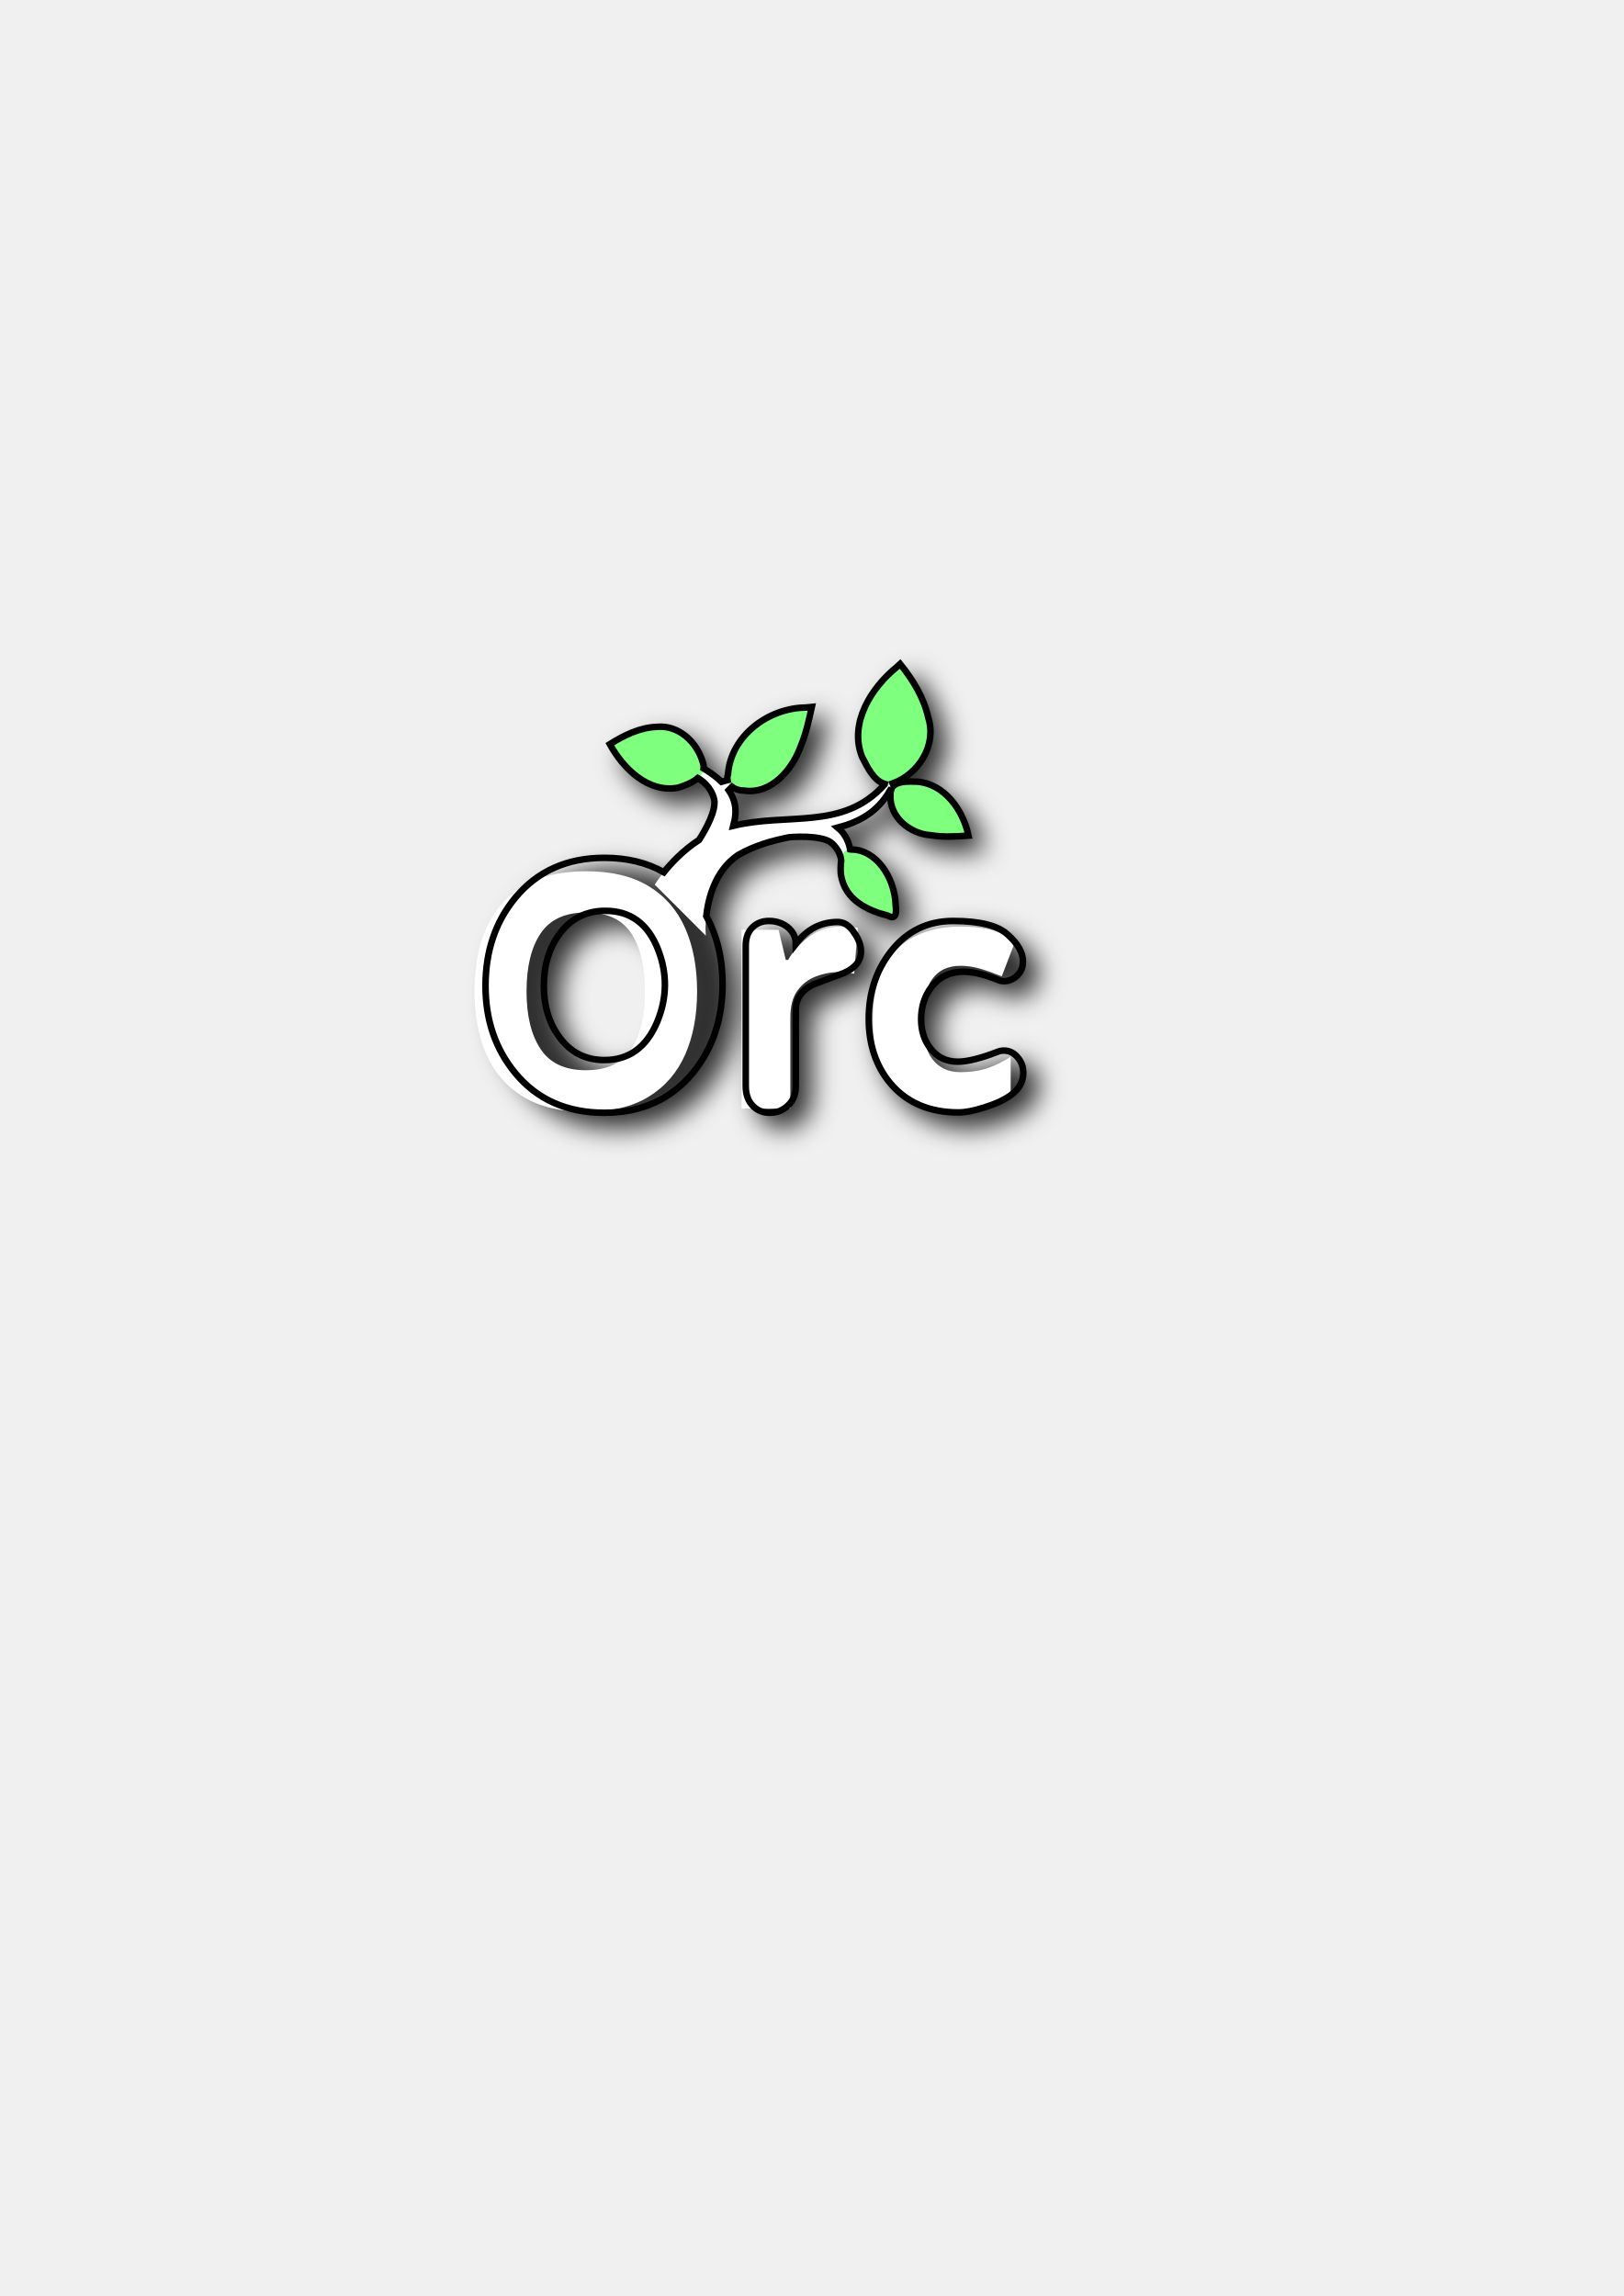
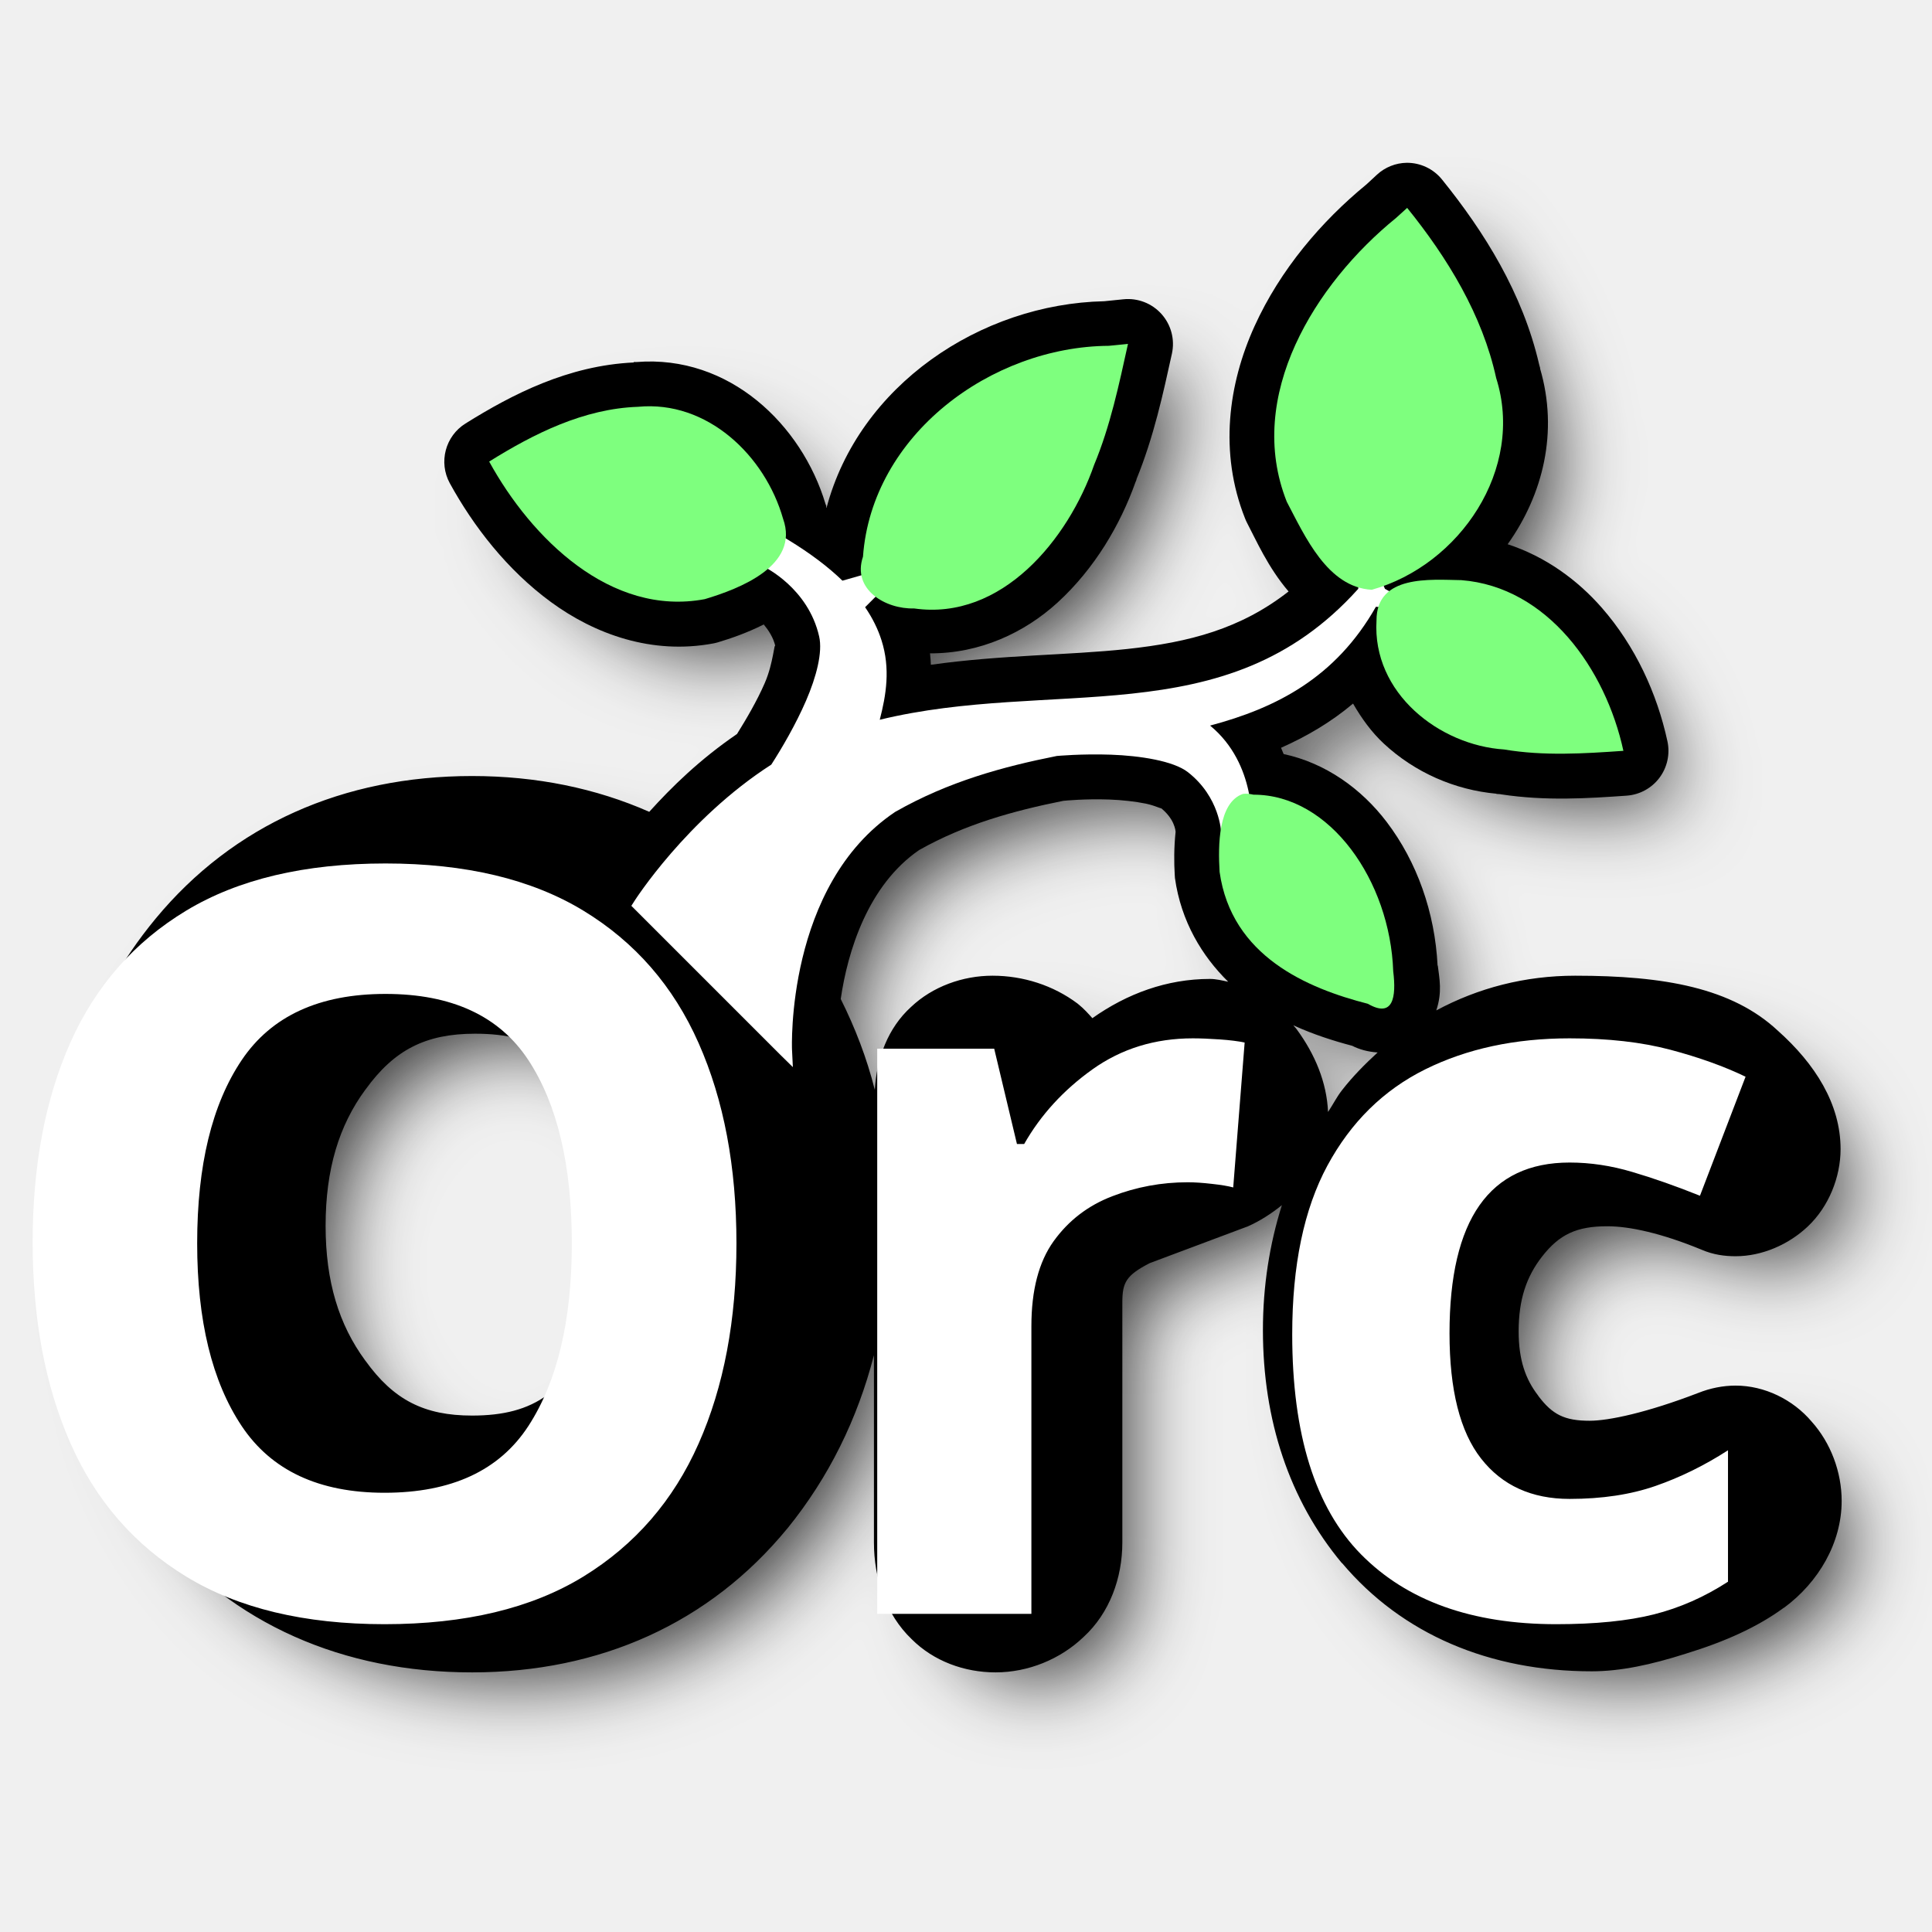
- <svg xmlns="http://www.w3.org/2000/svg" width="744.094" height="1052.362" id="svg4217">
+ <svg xmlns="http://www.w3.org/2000/svg" width="280.001" height="280" id="svg4217" version="1.0">
  <defs id="defs4219">
    <linearGradient id="linearGradient5101">
      <stop style="stop-color:#000000;stop-opacity:1;" offset="0" id="stop5103" />
      <stop style="stop-color:#ffffff;stop-opacity:1;" offset="1" id="stop5105" />
    </linearGradient>
    <clipPath clipPathUnits="userSpaceOnUse" id="clipPath3353">
      <path style="opacity:1;fill:#ffffff;fill-opacity:1;fill-rule:nonzero;stroke:#000000;stroke-width:3.318;stroke-linecap:butt;stroke-linejoin:miter;marker:none;marker-start:none;marker-mid:none;marker-end:none;stroke-miterlimit:4;stroke-dasharray:none;stroke-dashoffset:0;stroke-opacity:1;visibility:visible;display:inline;overflow:visible;enable-background:accumulate" id="path3347" d="M -34.345,476.575 A 173.746,76.772 0 1 1 -381.838,476.575 A 173.746,76.772 0 1 1 -34.345,476.575 z" transform="matrix(2.413428,0,0,3.646178,870.9192,-1189.382)" />
    </clipPath>
    <filter id="filter3216">
      <feGaussianBlur stdDeviation="5.722" id="feGaussianBlur3218" />
    </filter>
  </defs>
-   <g id="layer1">
-     <rect style="opacity:1;fill:none;fill-opacity:1;fill-rule:nonzero;stroke:none;stroke-width:20;stroke-linecap:butt;stroke-linejoin:miter;marker:none;marker-start:none;marker-mid:none;marker-end:none;stroke-miterlimit:4;stroke-dasharray:none;stroke-dashoffset:0;stroke-opacity:1;visibility:visible;display:inline;overflow:visible;enable-background:accumulate" id="rect3450" width="280" height="280" x="208.561" y="274.193" />
-     <path style="fill:#000000;fill-opacity:1;fill-rule:nonzero;stroke:none;stroke-width:5;stroke-linecap:butt;stroke-linejoin:miter;marker:none;marker-start:none;marker-mid:none;marker-end:none;stroke-miterlimit:4;stroke-dasharray:none;stroke-dashoffset:0;stroke-opacity:1;visibility:visible;overflow:visible;filter:url(#filter3216);enable-background:accumulate;opacity:0.8" id="path3322" d="M 412.344,302.906 C 412.05,302.946 411.777,303.077 411.562,303.281 C 411.033,303.762 410.529,304.234 410.031,304.688 C 410.01,304.707 409.99,304.731 409.969,304.75 C 403.984,309.625 398.39,316.194 395.031,323.594 C 391.66,331.021 390.545,339.363 393.75,347.438 C 393.769,347.48 393.79,347.522 393.812,347.562 C 395.882,351.496 398.501,357.162 403.281,359.688 C 394.135,369.226 383.86,372.086 372.406,373.312 C 361.547,374.475 349.746,374.204 337.812,376.75 C 338.469,373.613 338.834,370.219 337.656,366.531 C 337.226,365.185 336.439,363.854 335.625,362.5 L 335.781,362.344 C 337.344,363.215 339.071,363.763 340.844,363.75 L 340.844,363.781 C 340.919,363.792 340.987,363.771 341.062,363.781 C 347.812,364.667 353.773,361.96 358.406,357.719 C 363.073,353.446 366.499,347.647 368.438,342.094 C 368.446,342.072 368.46,342.053 368.469,342.031 C 370.856,336.282 372.101,330.259 373.406,324.344 C 373.511,323.898 373.392,323.429 373.087,323.087 C 372.782,322.745 372.33,322.572 371.875,322.625 C 370.999,322.714 370.126,322.818 369.25,322.906 C 369.198,322.911 369.145,322.901 369.094,322.906 C 351.483,323.106 333.815,336.172 332.281,354.438 C 332.271,354.556 332.227,354.662 332.219,354.781 L 332.25,354.781 C 332.083,355.37 332.137,355.91 332.125,356.469 L 331,356.812 C 329.033,354.99 326.657,353.185 323.719,351.375 C 323.697,350.6 323.661,349.827 323.375,349 L 323.406,349 C 323.397,348.969 323.384,348.938 323.375,348.906 C 320.593,339.279 311.782,330.739 300.969,331.75 C 300.947,331.752 300.928,331.748 300.906,331.75 C 292.695,332.054 285.295,335.798 278.719,339.906 C 278.09,340.308 277.884,341.131 278.25,341.781 C 281.381,347.483 285.873,353.233 291.438,357.312 C 297.002,361.392 303.701,363.773 310.969,362.406 C 311.021,362.399 311.074,362.388 311.125,362.375 C 313.64,361.622 316.986,360.31 319.719,358.312 C 321.345,359.324 324.806,361.873 325.906,366.75 C 326.274,368.38 325.552,371.821 324.094,375.188 C 322.68,378.452 320.746,381.727 319.25,384.062 C 312.436,388.521 307.287,393.947 303.875,398.062 C 296.098,393.907 287.132,391.781 276.969,391.781 C 259.535,391.781 245.412,398.061 235.062,410.562 C 225.75,421.82 221.094,435.675 221.094,451.844 C 221.094,467.816 225.754,481.529 235.062,492.781 C 245.315,505.187 259.438,511.437 276.969,511.438 C 294.307,511.438 308.373,505.1 318.719,492.5 C 318.719,492.49 318.719,492.479 318.719,492.469 C 327.926,481.114 332.531,467.259 332.531,451.094 C 332.531,439.32 330.024,428.835 325.125,419.719 C 326.011,412.1 329.045,399.801 339,393.062 C 338.934,393.1 339.003,393.046 339.031,393.031 C 339.038,393.027 339.056,393.036 339.062,393.031 C 339.075,393.024 339.081,393.007 339.094,393 C 346.492,388.797 354.185,386.685 361.844,385.156 C 361.854,385.154 361.865,385.158 361.875,385.156 C 361.904,385.154 365.388,384.824 369.5,384.969 C 371.551,385.041 373.763,385.267 375.656,385.656 C 377.55,386.045 379.133,386.633 379.844,387.188 C 383.649,390.159 384.049,393.968 384.094,394.562 L 384.125,394.562 C 383.825,396.69 383.801,398.894 383.906,400.625 C 383.905,400.656 383.905,400.688 383.906,400.719 C 384.818,407.233 388.296,411.862 392.594,415 C 396.892,418.138 402.011,419.89 406.469,421.031 C 407.383,421.515 408.238,421.829 409.125,421.75 C 410.127,421.661 411.021,420.944 411.438,420.156 C 412.253,418.615 412.111,416.813 411.875,414.875 C 411.874,414.833 411.877,414.792 411.875,414.75 C 411.615,407.97 409.257,401.392 405.469,396.406 C 401.752,391.515 396.556,388.19 390.656,388.031 C 390.052,385.483 388.879,382.589 386.5,379.969 C 394.239,377.616 401.413,373.871 406.812,366.5 C 407.214,371.155 409.383,375.229 412.594,378.219 C 416.341,381.708 421.331,383.834 426.312,384.188 C 426.355,384.191 426.395,384.216 426.438,384.219 L 426.438,384.188 C 432.343,385.161 438.216,384.807 443.938,384.406 C 444.349,384.38 444.729,384.174 444.975,383.843 C 445.222,383.512 445.311,383.09 445.219,382.688 C 443.885,376.534 441.056,370.411 436.875,365.625 C 432.694,360.839 427.119,357.397 420.469,356.875 C 420.438,356.874 420.406,356.874 420.375,356.875 C 419.222,356.857 417.651,356.824 416.125,356.844 C 424.893,350.601 430.149,339.501 426.781,328.656 C 426.772,328.614 426.759,328.573 426.75,328.531 C 424.666,319.141 419.52,310.778 413.594,303.438 C 413.296,303.058 412.824,302.857 412.344,302.906 z M 277.406,418.875 C 288.423,418.875 295.794,424.257 300.25,435.688 C 304.431,446.384 304.316,456.953 299.938,467.656 C 295.184,479.103 287.78,484.469 276.969,484.469 C 268.652,484.469 262.284,481.197 257.406,474.406 C 257.396,474.396 257.386,474.385 257.375,474.375 C 252.865,468.234 250.625,460.806 250.625,451.844 C 250.625,442.779 252.869,435.261 257.375,429.125 C 257.375,429.115 257.375,429.104 257.375,429.094 C 262.352,422.202 268.887,418.875 277.406,418.875 z M 352.406,420.719 C 349.119,420.719 346.257,421.763 344.094,423.812 C 341.57,426.107 340.344,429.457 340.344,433.531 L 340.344,497.719 C 340.344,501.985 341.607,505.565 344.219,508.062 C 346.477,510.321 349.441,511.437 352.844,511.438 C 356.37,511.438 359.529,510.173 362.062,507.75 C 364.761,505.277 366.094,501.813 366.094,497.719 L 366.094,462.938 C 366.094,458.352 368.171,455.11 372.844,452.688 C 372.865,452.679 372.885,452.664 372.906,452.656 C 372.929,452.645 372.946,452.637 372.969,452.625 C 377.726,450.841 382.494,449.065 387.25,447.281 C 387.271,447.271 387.292,447.261 387.312,447.25 C 392.805,444.821 395.969,440.964 395.969,436.094 C 395.969,432.834 394.703,429.55 392.375,426.375 C 390.111,423.033 387.217,421.188 383.906,421.188 C 376.778,421.188 370.63,424.146 365.625,429.562 C 364.986,427.342 363.673,425.354 361.688,423.75 C 361.677,423.739 361.667,423.729 361.656,423.719 C 359.019,421.741 355.875,420.719 352.406,420.719 z M 436.844,420.719 C 424.671,420.719 414.588,425.653 407.062,435.344 C 400.17,444.191 396.719,454.804 396.719,466.969 C 396.719,479.032 400.116,489.273 406.938,497.438 C 406.948,497.438 406.958,497.438 406.969,497.438 C 414.734,506.652 425.637,511.281 439.25,511.281 C 442.577,511.281 446.59,510.496 451.375,508.969 C 456.673,507.339 460.909,505.398 464.094,503.062 C 468.155,500.07 470.344,496.161 470.344,491.719 C 470.344,488.622 469.3,485.837 467.281,483.594 C 465.369,481.344 462.884,480.125 460.094,480.125 C 458.912,480.125 457.717,480.351 456.562,480.812 C 448.844,483.781 442.91,485.219 438.938,485.219 C 434.001,485.219 430.337,483.419 427.469,479.625 C 427.469,479.615 427.469,479.604 427.469,479.594 C 424.872,476.255 423.531,472.174 423.531,467.125 C 423.531,461.586 425.028,457.005 428.031,453.156 C 431.393,448.861 435.755,446.781 441.5,446.781 C 445.728,446.781 450.964,448.038 457.156,450.594 C 458.073,450.987 459.05,451.125 460.094,451.125 C 462.648,451.125 465.051,450.119 467.062,448.219 C 469.129,446.267 470.187,443.639 470.188,440.719 C 470.187,436.091 467.584,431.628 462.812,427.375 C 457.851,422.745 449.206,420.719 436.844,420.719 z" transform="translate(6,6)" />
-     <path style="fill:#ffffff;fill-opacity:1;fill-rule:nonzero;stroke:none;stroke-width:5;stroke-linecap:butt;stroke-linejoin:miter;marker:none;marker-start:none;marker-mid:none;marker-end:none;stroke-miterlimit:4;stroke-dasharray:none;stroke-dashoffset:0;stroke-opacity:1;visibility:visible;display:inline;overflow:visible;enable-background:accumulate" d="M 322.188 352.062 L 321.625 352.531 L 319.094 354.688 L 317.938 355.688 L 319.312 356.344 C 319.312 356.344 325.689 359.378 327.281 366.438 C 327.796 368.718 326.889 372.254 325.375 375.75 C 323.884 379.192 321.882 382.611 320.344 385 C 308.039 392.916 300.5 404.781 300.5 404.781 L 300.062 405.469 L 300.625 406.031 L 321.625 427.031 L 323.469 428.844 L 323.344 426.281 C 323.344 426.281 322.381 402.525 338.312 391.844 C 338.333 391.832 338.354 391.824 338.375 391.812 C 346.022 387.461 353.929 385.297 361.719 383.75 C 361.719 383.75 365.331 383.413 369.562 383.562 C 373.794 383.712 378.632 384.464 380.719 386.094 C 385.377 389.732 385.531 394.781 385.531 394.781 L 385.562 396.125 L 386.844 395.688 L 389.25 394.875 L 389.875 394.688 L 389.938 394.031 C 389.938 394.031 390.757 384.963 383.938 379.344 C 393.562 376.783 402.132 372.406 407.969 362.125 L 410.25 362.312 L 410.25 360.062 L 409.281 359.531 L 408.312 357.25 L 405.562 357.719 L 405.406 359.531 C 395.724 370.307 384.617 373.428 372.562 374.719 C 360.925 375.965 348.465 375.487 336.062 378.5 C 336.984 374.939 337.632 371.101 336.312 366.969 C 335.809 365.393 335.041 363.793 333.938 362.188 L 336.719 359.406 L 335.156 357.062 L 330.656 358.344 C 328.642 356.388 326.062 354.424 322.812 352.438 L 322.188 352.062 z " id="path3358" />
-     <text xml:space="preserve" style="font-size:16px;font-style:normal;font-variant:normal;font-weight:bold;font-stretch:normal;text-align:center;line-height:100%;writing-mode:lr-tb;text-anchor:middle;fill:#ffffff;fill-opacity:1;stroke:none;stroke-width:1px;stroke-linecap:butt;stroke-linejoin:miter;stroke-opacity:1;font-family:MgOpen Modata;-inkscape-font-specification:MgOpen Modata Bold" x="349.952" y="508.078" id="text2437">
-       <tspan id="tspan2439" x="349.952" y="508.078" style="font-size:150px;font-style:normal;font-variant:normal;font-weight:bold;font-stretch:normal;fill:#ffffff;fill-opacity:1;font-family:MgOpen Modata;-inkscape-font-specification:MgOpen Modata Bold">Orc</tspan>
-     </text>
-     <path style="fill:#7eff7e;fill-opacity:1;fill-rule:nonzero;stroke:none;stroke-width:10;stroke-linecap:butt;stroke-linejoin:miter;marker:none;marker-start:none;marker-mid:none;marker-end:none;stroke-miterlimit:4;stroke-dasharray:none;stroke-dashoffset:0;stroke-opacity:1;visibility:visible;overflow:visible;enable-background:accumulate" d="M 410.891,305.772 C 399.17,315.29 388.967,331.577 395.053,346.908 C 397.696,351.931 400.952,359.299 407.368,359.663 C 420.129,356.089 429.573,342.153 425.397,328.97 C 423.399,319.838 418.372,311.589 412.498,304.315 C 411.963,304.8 411.427,305.286 410.891,305.772 z" id="path2453" />
-     <path style="fill:#7eff7e;fill-opacity:1;fill-rule:nonzero;stroke:none;stroke-width:10;stroke-linecap:butt;stroke-linejoin:miter;marker:none;marker-start:none;marker-mid:none;marker-end:none;stroke-miterlimit:4;stroke-dasharray:none;stroke-dashoffset:0;stroke-opacity:1;visibility:visible;overflow:visible;enable-background:accumulate" d="M 301.018,333.145 C 293.181,333.419 285.968,337.014 279.456,341.083 C 285.554,352.187 297.056,363.588 310.706,361.02 C 315.706,359.523 324.486,356.173 322.049,349.364 C 319.45,340.234 311.08,332.17 301.018,333.145 z" id="path2455" />
-     <path style="fill:#7eff7e;fill-opacity:1;fill-rule:nonzero;stroke:none;stroke-width:10;stroke-linecap:butt;stroke-linejoin:miter;marker:none;marker-start:none;marker-mid:none;marker-end:none;stroke-miterlimit:4;stroke-dasharray:none;stroke-dashoffset:0;stroke-opacity:1;visibility:visible;overflow:visible;enable-background:accumulate" d="M 388.7,389.247 C 385.115,390.487 385.082,396.715 385.315,400.544 C 387.031,412.799 398.065,417.429 406.804,419.665 C 410.466,421.778 410.945,418.719 410.478,414.95 C 410.027,401.893 401.347,389.348 390.23,389.36 C 389.728,389.245 389.21,389.178 388.7,389.247 z" id="path2457" />
-     <path style="fill:#7eff7e;fill-opacity:1;fill-rule:nonzero;stroke:none;stroke-width:10;stroke-linecap:butt;stroke-linejoin:miter;marker:none;marker-start:none;marker-mid:none;marker-end:none;stroke-miterlimit:4;stroke-dasharray:none;stroke-dashoffset:0;stroke-opacity:1;visibility:visible;overflow:visible;enable-background:accumulate" d="M 369.257,324.306 C 352.177,324.426 334.905,337.225 333.632,354.868 C 332.01,359.652 336.928,362.488 341.038,362.368 C 353.775,364.188 363.403,352.296 367.132,341.556 C 369.469,335.95 370.726,329.971 372.038,324.025 C 371.111,324.118 370.184,324.212 369.257,324.306 z" id="path2459" />
-     <path style="opacity:1;fill:none;fill-opacity:1;fill-rule:nonzero;stroke:none;stroke-width:20;stroke-linecap:butt;stroke-linejoin:miter;marker:none;marker-start:none;marker-mid:none;marker-end:none;stroke-miterlimit:4;stroke-dasharray:none;stroke-dashoffset:0;stroke-opacity:1;visibility:visible;display:inline;overflow:visible;enable-background:accumulate" d="M 208.562,274.188 L 208.562,554.188 L 488.562,554.188 L 488.562,274.188 L 208.562,274.188 z" id="rect2410" />
-     <path style="fill:#7eff7e;fill-opacity:1;fill-rule:nonzero;stroke:none;stroke-width:10;stroke-linecap:butt;stroke-linejoin:miter;marker:none;marker-start:none;marker-mid:none;marker-end:none;stroke-miterlimit:4;stroke-dasharray:none;stroke-dashoffset:0;stroke-opacity:1;visibility:visible;overflow:visible;enable-background:accumulate" d="M 420.355,358.267 C 415.889,358.199 408.033,357.438 408.056,364.109 C 407.413,374.654 417.189,382.2 426.545,382.807 C 432.28,383.771 438.081,383.407 443.837,383.004 C 441.263,371.13 432.82,359.245 420.355,358.267 z" id="path2463" />
-     <path style="fill:none;fill-opacity:1;fill-rule:nonzero;stroke:#000000;stroke-width:3;stroke-linecap:butt;stroke-linejoin:miter;marker:none;marker-start:none;marker-mid:none;marker-end:none;stroke-miterlimit:4;stroke-dasharray:none;stroke-dashoffset:0;stroke-opacity:1;visibility:visible;display:inline;overflow:visible;enable-background:accumulate" d="M 412.5 304.312 C 411.964 304.798 411.442 305.295 410.906 305.781 C 399.185 315.299 388.977 331.576 395.062 346.906 C 397.427 351.401 400.268 357.76 405.438 359.312 L 405.406 359.531 C 395.724 370.307 384.617 373.428 372.562 374.719 C 360.925 375.965 348.465 375.487 336.062 378.5 C 336.984 374.939 337.632 371.101 336.312 366.969 C 335.809 365.393 335.041 363.793 333.938 362.188 L 335.469 360.656 C 336.996 361.808 339.094 362.431 341.031 362.375 C 353.769 364.194 363.397 352.302 367.125 341.562 C 369.462 335.957 370.719 329.978 372.031 324.031 C 371.104 324.125 370.177 324.219 369.25 324.312 C 352.171 324.433 334.898 337.232 333.625 354.875 C 333.291 355.862 333.249 356.75 333.406 357.562 L 330.656 358.344 C 328.642 356.388 326.062 354.424 322.812 352.438 L 322.438 352.219 C 322.53 351.343 322.431 350.403 322.062 349.375 C 319.464 340.245 311.093 332.181 301.031 333.156 C 293.194 333.43 285.981 337.025 279.469 341.094 C 285.567 352.199 297.069 363.599 310.719 361.031 C 313.448 360.214 317.27 358.808 319.812 356.625 C 321.294 357.468 325.946 360.517 327.281 366.438 C 327.796 368.718 326.889 372.254 325.375 375.75 C 323.884 379.192 321.882 382.611 320.344 385 C 313.119 389.648 307.596 395.611 304.219 399.781 C 296.449 395.39 287.373 393.188 276.969 393.188 C 259.869 393.188 246.256 399.269 236.156 411.469 C 227.056 422.469 222.5 435.944 222.5 451.844 C 222.5 467.544 227.056 480.875 236.156 491.875 C 246.156 503.975 259.769 510.031 276.969 510.031 C 293.969 510.031 307.525 503.894 317.625 491.594 C 326.625 480.494 331.125 466.994 331.125 451.094 C 331.125 439.297 328.617 428.884 323.656 419.875 C 324.523 412.065 327.608 399.02 338.312 391.844 C 338.333 391.832 338.354 391.824 338.375 391.812 C 346.022 387.461 353.929 385.297 361.719 383.75 C 361.719 383.75 365.331 383.413 369.562 383.562 C 373.794 383.712 378.632 384.464 380.719 386.094 C 384.946 389.395 385.44 393.671 385.5 394.469 C 385.173 396.529 385.205 398.767 385.312 400.531 C 387.028 412.786 398.073 417.42 406.812 419.656 C 410.474 421.769 410.936 418.707 410.469 414.938 C 410.018 401.88 401.336 389.363 390.219 389.375 C 390.01 389.327 389.806 389.275 389.594 389.25 C 389.005 386.205 387.531 382.305 383.938 379.344 C 393.562 376.783 402.132 372.406 407.969 362.125 L 408.344 362.156 C 408.167 362.725 408.06 363.352 408.062 364.094 C 407.419 374.639 417.175 382.206 426.531 382.812 C 432.267 383.777 438.088 383.403 443.844 383 C 441.27 371.126 432.808 359.26 420.344 358.281 C 417.231 358.234 412.497 357.846 409.906 359.875 L 409.281 359.531 L 409.094 359.094 C 420.961 354.8 429.391 341.549 425.406 328.969 C 423.409 319.837 418.373 311.587 412.5 304.312 z M 277.406 417.469 C 288.906 417.469 296.962 423.388 301.562 435.188 C 305.862 446.188 305.75 457.188 301.25 468.188 C 296.35 479.988 288.269 485.875 276.969 485.875 C 268.269 485.875 261.35 482.319 256.25 475.219 C 251.55 468.819 249.219 461.044 249.219 451.844 C 249.219 442.544 251.55 434.681 256.25 428.281 C 261.45 421.081 268.506 417.469 277.406 417.469 z M 352.406 422.125 C 349.406 422.125 346.963 423.044 345.062 424.844 C 342.863 426.844 341.75 429.731 341.75 433.531 L 341.75 497.719 C 341.75 501.719 342.887 504.831 345.188 507.031 C 347.187 509.031 349.744 510.031 352.844 510.031 C 356.044 510.031 358.794 508.919 361.094 506.719 C 363.494 504.519 364.687 501.519 364.688 497.719 L 364.688 462.938 C 364.687 457.838 367.244 453.975 372.344 451.375 C 377.144 449.575 381.95 447.769 386.75 445.969 C 391.95 443.669 394.562 440.394 394.562 436.094 C 394.562 433.194 393.45 430.219 391.25 427.219 C 389.15 424.119 386.706 422.594 383.906 422.594 C 376.206 422.594 369.787 425.925 364.688 432.625 C 364.687 429.525 363.412 426.944 360.812 424.844 C 358.412 423.044 355.606 422.125 352.406 422.125 z M 436.844 422.125 C 425.044 422.125 415.487 426.819 408.188 436.219 C 401.488 444.819 398.125 455.069 398.125 466.969 C 398.125 478.769 401.431 488.631 408.031 496.531 C 415.531 505.431 425.95 509.875 439.25 509.875 C 442.35 509.875 446.237 509.125 450.938 507.625 C 456.137 506.025 460.25 504.137 463.25 501.938 C 467.05 499.138 468.937 495.719 468.938 491.719 C 468.937 488.919 468.05 486.531 466.25 484.531 C 464.55 482.531 462.494 481.531 460.094 481.531 C 459.094 481.531 458.094 481.725 457.094 482.125 C 449.294 485.125 443.237 486.625 438.938 486.625 C 433.637 486.625 429.444 484.569 426.344 480.469 C 423.544 476.869 422.125 472.425 422.125 467.125 C 422.125 461.325 423.737 456.381 426.938 452.281 C 430.537 447.681 435.4 445.375 441.5 445.375 C 446 445.375 451.387 446.681 457.688 449.281 C 458.387 449.581 459.194 449.719 460.094 449.719 C 462.294 449.719 464.294 448.888 466.094 447.188 C 467.894 445.488 468.781 443.319 468.781 440.719 C 468.781 436.619 466.475 432.538 461.875 428.438 C 457.375 424.238 449.044 422.125 436.844 422.125 z " id="path3199" />
+   <g id="layer1" transform="translate(-208.5612,-274.1875)">
+     <path style="fill:#000000;fill-opacity:1;fill-rule:nonzero;stroke:none;stroke-width:3;stroke-linecap:butt;stroke-linejoin:miter;marker:none;marker-start:none;marker-mid:none;marker-end:none;stroke-miterlimit:4;stroke-dasharray:none;stroke-dashoffset:0;stroke-opacity:1;visibility:visible;display:inline;overflow:visible;enable-background:accumulate" id="path3231" d="M 412.438,297.781 C 410.838,297.805 409.303,298.417 408.125,299.5 C 407.618,299.959 407.21,300.352 406.812,300.719 C 406.729,300.796 406.611,300.897 406.531,300.969 C 400.087,306.263 394.107,313.247 390.375,321.469 C 386.588,329.812 385.204,339.751 389,349.312 C 389.083,349.526 389.177,349.734 389.281,349.938 C 390.586,352.417 392.322,356.42 395.312,359.906 C 388.378,365.328 380.932,367.28 371.875,368.25 C 363.354,369.162 353.691,369.09 343.469,370.531 C 343.439,369.98 343.416,369.442 343.344,368.875 C 350.585,368.913 357.072,365.868 361.844,361.5 C 367.216,356.582 370.918,350.25 373.125,344.062 C 373.17,343.938 373.238,343.812 373.281,343.688 L 373.25,343.688 C 375.797,337.454 377.129,331.225 378.406,325.438 C 378.853,323.396 378.293,321.264 376.901,319.705 C 375.509,318.146 373.454,317.349 371.375,317.562 C 370.656,317.635 369.938,317.709 369.219,317.781 C 369.01,317.802 368.802,317.823 368.594,317.844 C 350.653,318.237 333.032,330.043 328.344,347.812 C 328.325,347.749 328.301,347.688 328.281,347.625 L 328.344,347.594 C 328.304,347.455 328.229,347.326 328.188,347.188 C 324.758,335.771 314.288,325.578 300.812,326.656 C 300.802,326.657 300.792,326.655 300.781,326.656 C 300.653,326.667 300.535,326.644 300.406,326.656 L 300.406,326.719 C 290.902,327.164 282.814,331.325 276.031,335.562 C 273.096,337.387 272.095,341.185 273.75,344.219 C 277.178,350.461 282.038,356.77 288.406,361.438 C 294.774,366.105 303.064,369.107 311.938,367.438 C 312.159,367.397 312.378,367.345 312.594,367.281 C 314.461,366.722 316.812,365.92 319.25,364.688 C 319.96,365.555 320.646,366.582 320.938,367.875 C 320.772,367.143 320.661,370.26 319.406,373.156 C 318.275,375.769 316.7,378.439 315.375,380.562 C 309.976,384.259 305.946,388.202 302.656,391.844 C 294.938,388.439 286.333,386.656 276.969,386.656 C 258.324,386.656 242.381,393.717 231.125,407.312 C 221.04,419.503 215.969,434.699 215.969,451.844 C 215.969,468.804 221.058,483.862 231.125,496.031 C 242.295,509.547 258.239,516.562 276.969,516.562 C 295.537,516.562 311.416,509.407 322.656,495.719 C 322.667,495.708 322.677,495.698 322.688,495.688 C 328.673,488.305 332.826,479.868 335.219,470.594 L 335.219,497.719 C 335.219,502.954 336.945,508.17 340.688,511.75 C 343.883,514.945 348.342,516.562 352.844,516.562 C 357.554,516.562 362.212,514.672 365.594,511.438 C 369.375,507.971 371.219,502.883 371.219,497.719 L 371.219,462.938 C 371.219,460.056 371.762,459.017 375.188,457.25 C 379.802,455.519 384.422,453.791 389.031,452.062 C 389.147,452.024 389.262,451.982 389.375,451.938 C 391.18,451.139 392.832,450.066 394.344,448.844 C 392.545,454.524 391.594,460.597 391.594,466.969 C 391.594,479.986 395.407,491.593 403.031,500.719 C 403.042,500.719 403.052,500.719 403.062,500.719 C 411.79,511.075 424.499,516.406 439.25,516.406 C 443.401,516.406 447.814,515.469 452.906,513.844 C 458.56,512.104 463.237,510.016 467.094,507.188 C 467.104,507.188 467.115,507.188 467.125,507.188 C 472.135,503.496 475.469,497.769 475.469,491.719 C 475.469,487.542 473.906,483.313 471.094,480.188 C 468.409,477.029 464.304,475 460.094,475 C 458.252,475 456.405,475.376 454.688,476.062 C 447.263,478.918 441.722,480.094 438.938,480.094 C 435.323,480.094 433.558,479.212 431.531,476.531 C 431.521,476.51 431.511,476.49 431.5,476.469 C 429.641,474.078 428.656,471.262 428.656,467.125 C 428.656,462.533 429.772,459.215 432.062,456.281 C 434.559,453.092 437.042,451.906 441.5,451.906 C 444.739,451.906 449.387,452.919 455.188,455.312 C 456.89,456.043 458.53,456.25 460.094,456.25 C 463.935,456.25 467.782,454.564 470.562,451.938 C 473.596,449.072 475.312,444.801 475.312,440.719 C 475.312,434.175 471.614,428.372 466.219,423.562 C 459.583,417.369 449.796,415.594 436.844,415.594 C 429.555,415.594 422.769,417.373 416.719,420.625 C 417.604,417.969 417.175,416.042 416.938,414.125 L 416.906,414.125 C 416.523,406.445 413.934,399.108 409.531,393.312 C 405.873,388.498 400.673,384.765 394.594,383.469 C 394.476,383.171 394.352,382.864 394.219,382.562 C 397.877,380.937 401.411,378.894 404.656,376.156 C 405.897,378.313 407.347,380.31 409.094,381.938 C 413.61,386.144 419.409,388.672 425.438,389.219 L 425.438,389.25 C 425.62,389.281 425.787,389.253 425.969,389.281 C 426.023,389.29 426.071,389.304 426.125,389.312 C 432.581,390.296 438.734,389.891 444.312,389.5 C 446.196,389.366 447.929,388.421 449.062,386.91 C 450.195,385.399 450.617,383.471 450.219,381.625 C 448.714,374.683 445.574,367.839 440.719,362.281 C 437.157,358.204 432.5,354.833 427.062,353.062 C 432.191,345.868 434.459,336.755 431.75,327.562 L 431.781,327.562 C 431.748,327.412 431.691,327.275 431.656,327.125 C 431.647,327.083 431.635,327.042 431.625,327 C 429.237,316.683 423.69,307.809 417.562,300.219 C 416.316,298.666 414.428,297.768 412.438,297.781 L 412.438,297.781 z M 369.344,390.062 C 371.161,390.127 373.116,390.346 374.625,390.656 C 376.134,390.966 377.218,391.608 376.719,391.219 C 378.772,392.823 378.921,394.514 378.938,394.75 C 378.691,397.065 378.709,399.243 378.812,400.938 C 378.817,401.105 378.827,401.271 378.844,401.438 C 379.725,407.732 382.784,412.763 386.562,416.469 C 385.691,416.287 384.821,416.063 383.906,416.062 C 377.683,416.063 371.892,418.195 366.875,421.75 C 366.258,421.052 365.627,420.363 364.906,419.781 C 364.845,419.728 364.782,419.676 364.719,419.625 C 361.22,417.001 356.853,415.594 352.406,415.594 C 348.076,415.594 343.715,417.168 340.594,420.125 C 337.24,423.174 335.627,427.556 335.344,432.125 C 334.176,427.499 332.486,423.128 330.406,418.969 C 331.404,412.105 334.325,402.488 341.781,397.375 C 348.396,393.648 355.375,391.714 362.656,390.25 C 362.952,390.224 365.771,389.937 369.344,390.062 z M 396,422.781 C 398.954,424.128 401.849,425.042 404.531,425.75 C 405.563,426.274 406.777,426.621 408.219,426.719 C 406.39,428.4 404.615,430.18 403.031,432.219 C 402.262,433.206 401.723,434.313 401.031,435.344 C 400.847,431.054 399.14,426.976 396.5,423.375 C 396.355,423.16 396.154,422.99 396,422.781 z M 277.406,424 C 286.67,424 291.567,427.474 295.5,437.562 C 299.25,447.155 299.157,456.093 295.219,465.719 C 290.997,475.884 286.005,479.344 276.969,479.344 C 270.044,479.344 265.604,477.076 261.531,471.406 C 261.521,471.396 261.51,471.385 261.5,471.375 C 257.682,466.176 255.75,459.943 255.75,451.844 C 255.75,443.633 257.699,437.301 261.5,432.125 C 261.51,432.115 261.521,432.104 261.531,432.094 C 265.699,426.323 270.269,424 277.406,424 z" />
+     <g id="g3220">
+       <path transform="translate(6,6)" d="M 412.344,302.906 C 412.05,302.946 411.777,303.077 411.562,303.281 C 411.033,303.762 410.529,304.234 410.031,304.688 C 410.01,304.707 409.99,304.731 409.969,304.75 C 403.984,309.625 398.39,316.194 395.031,323.594 C 391.66,331.021 390.545,339.363 393.75,347.438 C 393.769,347.48 393.79,347.522 393.812,347.562 C 395.882,351.496 398.501,357.162 403.281,359.688 C 394.135,369.226 383.86,372.086 372.406,373.312 C 361.547,374.475 349.746,374.204 337.812,376.75 C 338.469,373.613 338.834,370.219 337.656,366.531 C 337.226,365.185 336.439,363.854 335.625,362.5 L 335.781,362.344 C 337.344,363.215 339.071,363.763 340.844,363.75 L 340.844,363.781 C 340.919,363.792 340.987,363.771 341.062,363.781 C 347.812,364.667 353.773,361.96 358.406,357.719 C 363.073,353.446 366.499,347.647 368.438,342.094 C 368.446,342.072 368.46,342.053 368.469,342.031 C 370.856,336.282 372.101,330.259 373.406,324.344 C 373.511,323.898 373.392,323.429 373.087,323.087 C 372.782,322.745 372.33,322.572 371.875,322.625 C 370.999,322.714 370.126,322.818 369.25,322.906 C 369.198,322.911 369.145,322.901 369.094,322.906 C 351.483,323.106 333.815,336.172 332.281,354.438 C 332.271,354.556 332.227,354.662 332.219,354.781 L 332.25,354.781 C 332.083,355.37 332.137,355.91 332.125,356.469 L 331,356.812 C 329.033,354.99 326.657,353.185 323.719,351.375 C 323.697,350.6 323.661,349.827 323.375,349 L 323.406,349 C 323.397,348.969 323.384,348.938 323.375,348.906 C 320.593,339.279 311.782,330.739 300.969,331.75 C 300.947,331.752 300.928,331.748 300.906,331.75 C 292.695,332.054 285.295,335.798 278.719,339.906 C 278.09,340.308 277.884,341.131 278.25,341.781 C 281.381,347.483 285.873,353.233 291.438,357.312 C 297.002,361.392 303.701,363.773 310.969,362.406 C 311.021,362.399 311.074,362.388 311.125,362.375 C 313.64,361.622 316.986,360.31 319.719,358.312 C 321.345,359.324 324.806,361.873 325.906,366.75 C 326.274,368.38 325.552,371.821 324.094,375.188 C 322.68,378.452 320.746,381.727 319.25,384.062 C 312.436,388.521 307.287,393.947 303.875,398.062 C 296.098,393.907 287.132,391.781 276.969,391.781 C 259.535,391.781 245.412,398.061 235.062,410.562 C 225.75,421.82 221.094,435.675 221.094,451.844 C 221.094,467.816 225.754,481.529 235.062,492.781 C 245.315,505.187 259.438,511.437 276.969,511.438 C 294.307,511.438 308.373,505.1 318.719,492.5 C 318.719,492.49 318.719,492.479 318.719,492.469 C 327.926,481.114 332.531,467.259 332.531,451.094 C 332.531,439.32 330.024,428.835 325.125,419.719 C 326.011,412.1 329.045,399.801 339,393.062 C 338.934,393.1 339.003,393.046 339.031,393.031 C 339.038,393.027 339.056,393.036 339.062,393.031 C 339.075,393.024 339.081,393.007 339.094,393 C 346.492,388.797 354.185,386.685 361.844,385.156 C 361.854,385.154 361.865,385.158 361.875,385.156 C 361.904,385.154 365.388,384.824 369.5,384.969 C 371.551,385.041 373.763,385.267 375.656,385.656 C 377.55,386.045 379.133,386.633 379.844,387.188 C 383.649,390.159 384.049,393.968 384.094,394.562 L 384.125,394.562 C 383.825,396.69 383.801,398.894 383.906,400.625 C 383.905,400.656 383.905,400.688 383.906,400.719 C 384.818,407.233 388.296,411.862 392.594,415 C 396.892,418.138 402.011,419.89 406.469,421.031 C 407.383,421.515 408.238,421.829 409.125,421.75 C 410.127,421.661 411.021,420.944 411.438,420.156 C 412.253,418.615 412.111,416.813 411.875,414.875 C 411.874,414.833 411.877,414.792 411.875,414.75 C 411.615,407.97 409.257,401.392 405.469,396.406 C 401.752,391.515 396.556,388.19 390.656,388.031 C 390.052,385.483 388.879,382.589 386.5,379.969 C 394.239,377.616 401.413,373.871 406.812,366.5 C 407.214,371.155 409.383,375.229 412.594,378.219 C 416.341,381.708 421.331,383.834 426.312,384.188 C 426.355,384.191 426.395,384.216 426.438,384.219 L 426.438,384.188 C 432.343,385.161 438.216,384.807 443.938,384.406 C 444.349,384.38 444.729,384.174 444.975,383.843 C 445.222,383.512 445.311,383.09 445.219,382.688 C 443.885,376.534 441.056,370.411 436.875,365.625 C 432.694,360.839 427.119,357.397 420.469,356.875 C 420.438,356.874 420.406,356.874 420.375,356.875 C 419.222,356.857 417.651,356.824 416.125,356.844 C 424.893,350.601 430.149,339.501 426.781,328.656 C 426.772,328.614 426.759,328.573 426.75,328.531 C 424.666,319.141 419.52,310.778 413.594,303.438 C 413.296,303.058 412.824,302.857 412.344,302.906 z M 277.406,418.875 C 288.423,418.875 295.794,424.257 300.25,435.688 C 304.431,446.384 304.316,456.953 299.938,467.656 C 295.184,479.103 287.78,484.469 276.969,484.469 C 268.652,484.469 262.284,481.197 257.406,474.406 C 257.396,474.396 257.386,474.385 257.375,474.375 C 252.865,468.234 250.625,460.806 250.625,451.844 C 250.625,442.779 252.869,435.261 257.375,429.125 C 257.375,429.115 257.375,429.104 257.375,429.094 C 262.352,422.202 268.887,418.875 277.406,418.875 z M 352.406,420.719 C 349.119,420.719 346.257,421.763 344.094,423.812 C 341.57,426.107 340.344,429.457 340.344,433.531 L 340.344,497.719 C 340.344,501.985 341.607,505.565 344.219,508.062 C 346.477,510.321 349.441,511.437 352.844,511.438 C 356.37,511.438 359.529,510.173 362.062,507.75 C 364.761,505.277 366.094,501.813 366.094,497.719 L 366.094,462.938 C 366.094,458.352 368.171,455.11 372.844,452.688 C 372.865,452.679 372.885,452.664 372.906,452.656 C 372.929,452.645 372.946,452.637 372.969,452.625 C 377.726,450.841 382.494,449.065 387.25,447.281 C 387.271,447.271 387.292,447.261 387.312,447.25 C 392.805,444.821 395.969,440.964 395.969,436.094 C 395.969,432.834 394.703,429.55 392.375,426.375 C 390.111,423.033 387.217,421.188 383.906,421.188 C 376.778,421.188 370.63,424.146 365.625,429.562 C 364.986,427.342 363.673,425.354 361.688,423.75 C 361.677,423.739 361.667,423.729 361.656,423.719 C 359.019,421.741 355.875,420.719 352.406,420.719 z M 436.844,420.719 C 424.671,420.719 414.588,425.653 407.062,435.344 C 400.17,444.191 396.719,454.804 396.719,466.969 C 396.719,479.032 400.116,489.273 406.938,497.438 C 406.948,497.438 406.958,497.438 406.969,497.438 C 414.734,506.652 425.637,511.281 439.25,511.281 C 442.577,511.281 446.59,510.496 451.375,508.969 C 456.673,507.339 460.909,505.398 464.094,503.062 C 468.155,500.07 470.344,496.161 470.344,491.719 C 470.344,488.622 469.3,485.837 467.281,483.594 C 465.369,481.344 462.884,480.125 460.094,480.125 C 458.912,480.125 457.717,480.351 456.562,480.812 C 448.844,483.781 442.91,485.219 438.938,485.219 C 434.001,485.219 430.337,483.419 427.469,479.625 C 427.469,479.615 427.469,479.604 427.469,479.594 C 424.872,476.255 423.531,472.174 423.531,467.125 C 423.531,461.586 425.028,457.005 428.031,453.156 C 431.393,448.861 435.755,446.781 441.5,446.781 C 445.728,446.781 450.964,448.038 457.156,450.594 C 458.073,450.987 459.05,451.125 460.094,451.125 C 462.648,451.125 465.051,450.119 467.062,448.219 C 469.129,446.267 470.187,443.639 470.188,440.719 C 470.187,436.091 467.584,431.628 462.812,427.375 C 457.851,422.745 449.206,420.719 436.844,420.719 z" id="path3322" style="opacity:0.8;fill:#000000;fill-opacity:1;fill-rule:nonzero;stroke:none;stroke-width:5;stroke-linecap:butt;stroke-linejoin:miter;marker:none;marker-start:none;marker-mid:none;marker-end:none;stroke-miterlimit:4;stroke-dasharray:none;stroke-dashoffset:0;stroke-opacity:1;visibility:visible;overflow:visible;filter:url(#filter3216);enable-background:accumulate" />
+       <path id="path3358" d="M 322.188,352.062 L 321.625,352.531 L 319.094,354.688 L 317.938,355.688 L 319.312,356.344 C 319.312,356.344 325.689,359.378 327.281,366.438 C 327.796,368.718 326.889,372.254 325.375,375.75 C 323.884,379.192 321.882,382.611 320.344,385 C 308.039,392.916 300.5,404.781 300.5,404.781 L 300.062,405.469 L 300.625,406.031 L 321.625,427.031 L 323.469,428.844 L 323.344,426.281 C 323.344,426.281 322.381,402.525 338.312,391.844 C 338.333,391.832 338.354,391.824 338.375,391.812 C 346.022,387.461 353.929,385.297 361.719,383.75 C 361.719,383.75 365.331,383.413 369.562,383.562 C 373.794,383.712 378.632,384.464 380.719,386.094 C 385.377,389.732 385.531,394.781 385.531,394.781 L 385.562,396.125 L 386.844,395.688 L 389.25,394.875 L 389.875,394.688 L 389.938,394.031 C 389.938,394.031 390.757,384.963 383.938,379.344 C 393.562,376.783 402.132,372.406 407.969,362.125 L 410.25,362.312 L 410.25,360.062 L 409.281,359.531 L 408.312,357.25 L 405.562,357.719 L 405.406,359.531 C 395.724,370.307 384.617,373.428 372.562,374.719 C 360.925,375.965 348.465,375.487 336.062,378.5 C 336.984,374.939 337.632,371.101 336.312,366.969 C 335.809,365.393 335.041,363.793 333.938,362.188 L 336.719,359.406 L 335.156,357.062 L 330.656,358.344 C 328.642,356.388 326.062,354.424 322.812,352.438 L 322.188,352.062 z" style="fill:#ffffff;fill-opacity:1;fill-rule:nonzero;stroke:none;stroke-width:5;stroke-linecap:butt;stroke-linejoin:miter;marker:none;marker-start:none;marker-mid:none;marker-end:none;stroke-miterlimit:4;stroke-dasharray:none;stroke-dashoffset:0;stroke-opacity:1;visibility:visible;display:inline;overflow:visible;enable-background:accumulate" />
+       <text id="text2437" y="508.078" x="349.952" style="font-size:16px;font-style:normal;font-variant:normal;font-weight:bold;font-stretch:normal;text-align:center;line-height:100%;writing-mode:lr-tb;text-anchor:middle;fill:#ffffff;fill-opacity:1;stroke:none;stroke-width:1px;stroke-linecap:butt;stroke-linejoin:miter;stroke-opacity:1;font-family:MgOpen Modata;-inkscape-font-specification:MgOpen Modata Bold" xml:space="preserve">
+         <tspan style="font-size:150px;font-style:normal;font-variant:normal;font-weight:bold;font-stretch:normal;fill:#ffffff;fill-opacity:1;font-family:MgOpen Modata;-inkscape-font-specification:MgOpen Modata Bold" y="508.078" x="349.952" id="tspan2439">Orc</tspan>
+       </text>
+       <path id="path2453" d="M 410.891,305.772 C 399.17,315.29 388.967,331.577 395.053,346.908 C 397.696,351.931 400.952,359.299 407.368,359.663 C 420.129,356.089 429.573,342.153 425.397,328.97 C 423.399,319.838 418.372,311.589 412.498,304.315 C 411.963,304.8 411.427,305.286 410.891,305.772 z" style="fill:#7eff7e;fill-opacity:1;fill-rule:nonzero;stroke:none;stroke-width:10;stroke-linecap:butt;stroke-linejoin:miter;marker:none;marker-start:none;marker-mid:none;marker-end:none;stroke-miterlimit:4;stroke-dasharray:none;stroke-dashoffset:0;stroke-opacity:1;visibility:visible;overflow:visible;enable-background:accumulate" />
+       <path id="path2455" d="M 301.018,333.145 C 293.181,333.419 285.968,337.014 279.456,341.083 C 285.554,352.187 297.056,363.588 310.706,361.02 C 315.706,359.523 324.486,356.173 322.049,349.364 C 319.45,340.234 311.08,332.17 301.018,333.145 z" style="fill:#7eff7e;fill-opacity:1;fill-rule:nonzero;stroke:none;stroke-width:10;stroke-linecap:butt;stroke-linejoin:miter;marker:none;marker-start:none;marker-mid:none;marker-end:none;stroke-miterlimit:4;stroke-dasharray:none;stroke-dashoffset:0;stroke-opacity:1;visibility:visible;overflow:visible;enable-background:accumulate" />
+       <path id="path2457" d="M 388.7,389.247 C 385.115,390.487 385.082,396.715 385.315,400.544 C 387.031,412.799 398.065,417.429 406.804,419.665 C 410.466,421.778 410.945,418.719 410.478,414.95 C 410.027,401.893 401.347,389.348 390.23,389.36 C 389.728,389.245 389.21,389.178 388.7,389.247 z" style="fill:#7eff7e;fill-opacity:1;fill-rule:nonzero;stroke:none;stroke-width:10;stroke-linecap:butt;stroke-linejoin:miter;marker:none;marker-start:none;marker-mid:none;marker-end:none;stroke-miterlimit:4;stroke-dasharray:none;stroke-dashoffset:0;stroke-opacity:1;visibility:visible;overflow:visible;enable-background:accumulate" />
+       <path id="path2459" d="M 369.257,324.306 C 352.177,324.426 334.905,337.225 333.632,354.868 C 332.01,359.652 336.928,362.488 341.038,362.368 C 353.775,364.188 363.403,352.296 367.132,341.556 C 369.469,335.95 370.726,329.971 372.038,324.025 C 371.111,324.118 370.184,324.212 369.257,324.306 z" style="fill:#7eff7e;fill-opacity:1;fill-rule:nonzero;stroke:none;stroke-width:10;stroke-linecap:butt;stroke-linejoin:miter;marker:none;marker-start:none;marker-mid:none;marker-end:none;stroke-miterlimit:4;stroke-dasharray:none;stroke-dashoffset:0;stroke-opacity:1;visibility:visible;overflow:visible;enable-background:accumulate" />
+       <path id="path2463" d="M 420.355,358.267 C 415.889,358.199 408.033,357.438 408.056,364.109 C 407.413,374.654 417.189,382.2 426.545,382.807 C 432.28,383.771 438.081,383.407 443.837,383.004 C 441.263,371.13 432.82,359.245 420.355,358.267 z" style="fill:#7eff7e;fill-opacity:1;fill-rule:nonzero;stroke:none;stroke-width:10;stroke-linecap:butt;stroke-linejoin:miter;marker:none;marker-start:none;marker-mid:none;marker-end:none;stroke-miterlimit:4;stroke-dasharray:none;stroke-dashoffset:0;stroke-opacity:1;visibility:visible;overflow:visible;enable-background:accumulate" />
+     </g>
  </g>
</svg>
